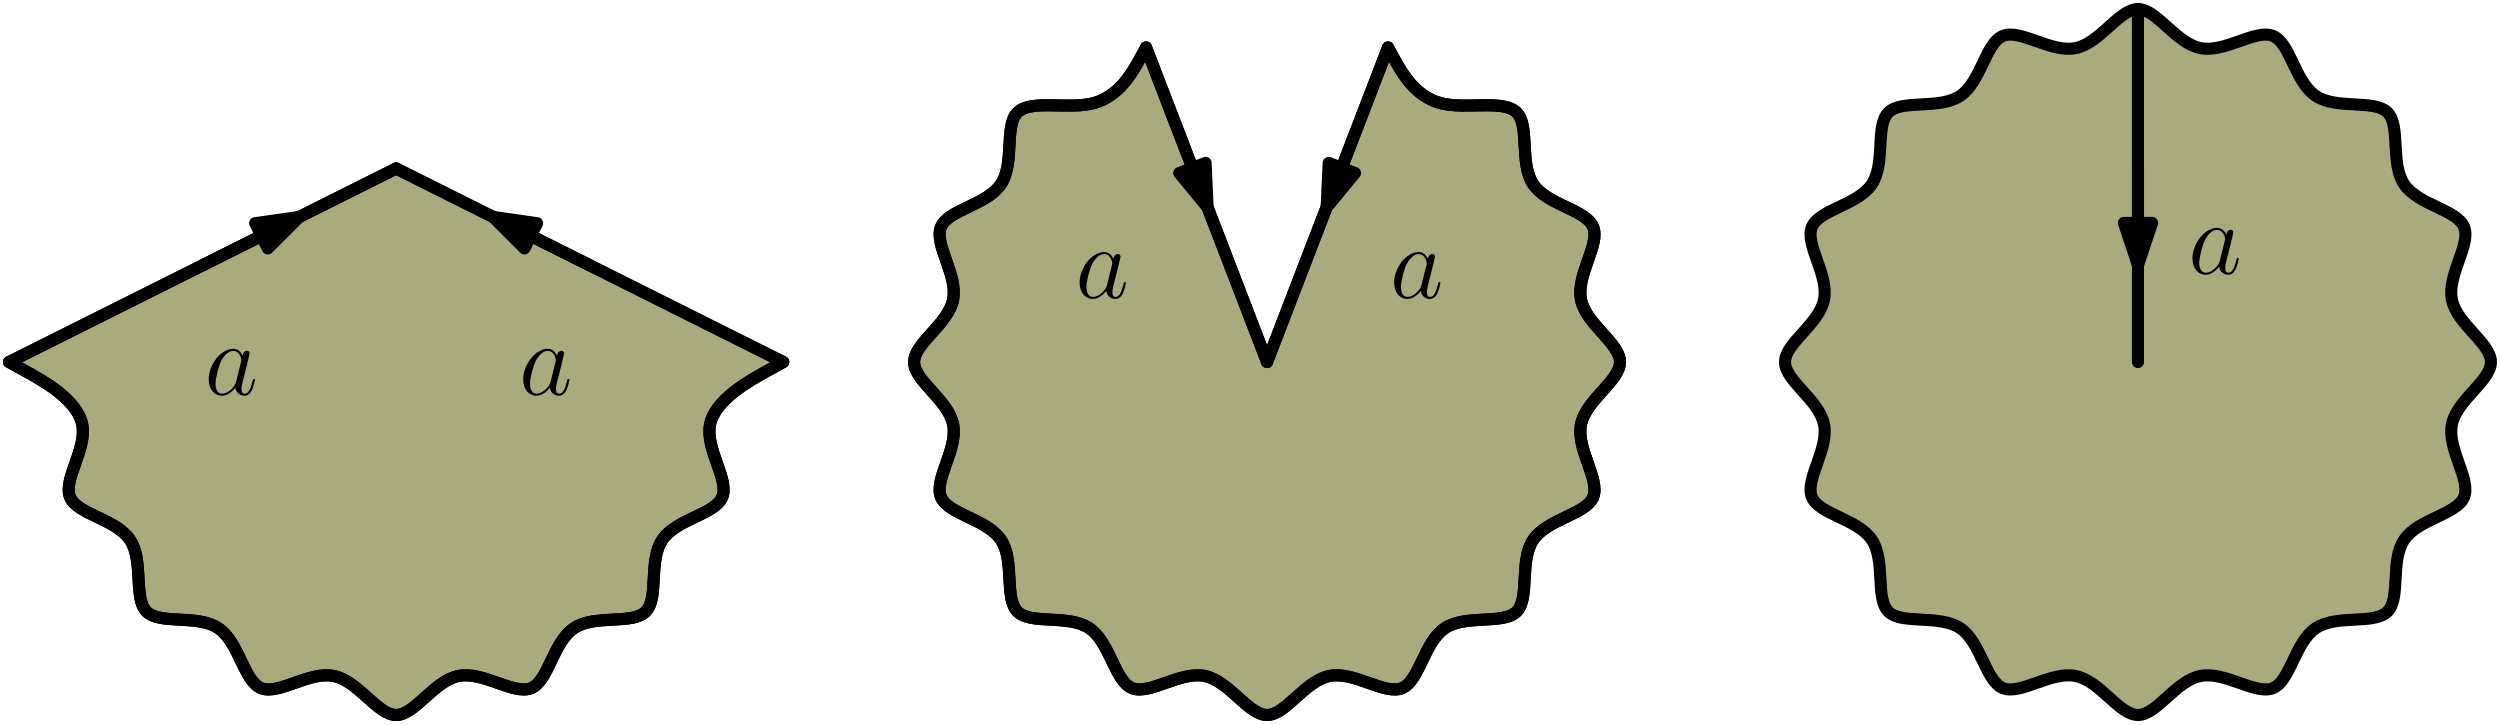
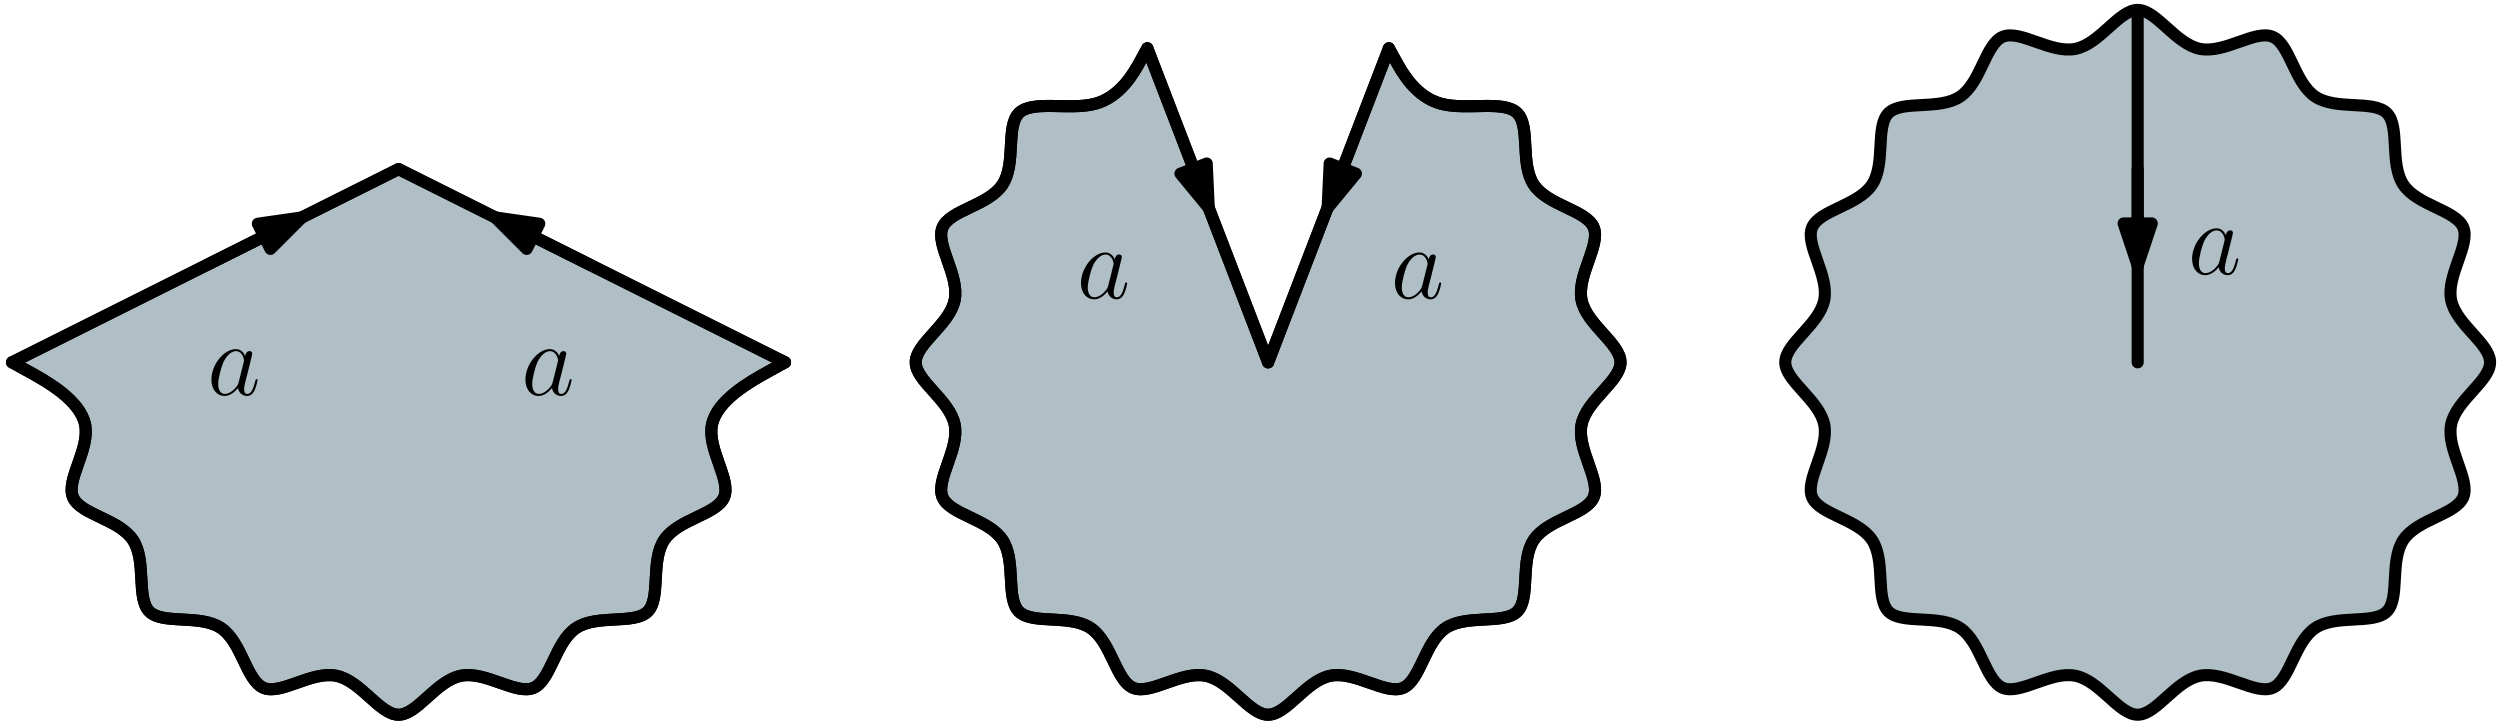
- <svg xmlns="http://www.w3.org/2000/svg" xmlns:xlink="http://www.w3.org/1999/xlink" width="413.359pt" height="119.718pt" viewBox="0 0 413.359 119.718" version="1.1">
+ <svg xmlns="http://www.w3.org/2000/svg" xmlns:xlink="http://www.w3.org/1999/xlink" width="414pt" height="120pt" viewBox="0 0 414 120" version="1.1">
  <defs>
    <g>
      <symbol overflow="visible" id="glyph0-0">
        <path style="stroke:none;" d="" />
      </symbol>
      <symbol overflow="visible" id="glyph0-1">
        <path style="stroke:none;" d="M 5.188 -2.047 C 5.094 -1.75 5.094 -1.719 4.859 -1.391 C 4.484 -0.906 3.719 -0.172 2.906 -0.172 C 2.203 -0.172 1.812 -0.812 1.812 -1.828 C 1.812 -2.766 2.344 -4.703 2.672 -5.422 C 3.25 -6.625 4.062 -7.25 4.734 -7.25 C 5.875 -7.25 6.094 -5.844 6.094 -5.703 C 6.094 -5.688 6.047 -5.453 6.031 -5.422 Z M 6.281 -6.453 C 6.094 -6.906 5.625 -7.594 4.734 -7.594 C 2.797 -7.594 0.688 -5.078 0.688 -2.531 C 0.688 -0.828 1.688 0.172 2.859 0.172 C 3.812 0.172 4.609 -0.562 5.094 -1.141 C 5.266 -0.125 6.078 0.172 6.594 0.172 C 7.109 0.172 7.531 -0.141 7.828 -0.75 C 8.109 -1.344 8.344 -2.391 8.344 -2.469 C 8.344 -2.547 8.281 -2.625 8.172 -2.625 C 8.031 -2.625 8 -2.531 7.938 -2.266 C 7.672 -1.25 7.359 -0.172 6.641 -0.172 C 6.141 -0.172 6.109 -0.625 6.109 -0.969 C 6.109 -1.359 6.172 -1.547 6.312 -2.219 C 6.438 -2.656 6.531 -3.031 6.656 -3.531 C 7.297 -6.109 7.453 -6.734 7.453 -6.828 C 7.453 -7.078 7.266 -7.266 7.016 -7.266 C 6.453 -7.266 6.312 -6.656 6.281 -6.453 Z M 6.281 -6.453 " />
      </symbol>
    </g>
-     <clipPath id="clip1">
-       <path d="M 294 0 L 413 0 L 413 119.719 L 294 119.719 Z M 294 0 " />
-     </clipPath>
-     <clipPath id="clip2">
-       <path d="M 150 6 L 269 6 L 269 119.719 L 150 119.719 Z M 150 6 " />
-     </clipPath>
-     <clipPath id="clip3">
-       <path d="M 0 26 L 131 26 L 131 119.719 L 0 119.719 Z M 0 26 " />
-     </clipPath>
-     <clipPath id="clip4">
-       <path d="M 150 6 L 269 6 L 269 119.719 L 150 119.719 Z M 150 6 " />
-     </clipPath>
-     <clipPath id="clip5">
-       <path d="M 0 58 L 131 58 L 131 119.719 L 0 119.719 Z M 0 58 " />
-     </clipPath>
  </defs>
-   <g id="surface1">
-     <path style=" stroke:none;fill-rule:evenodd;fill:rgb(66.699%,66.699%,49.799%);fill-opacity:1;" d="M 363.824 7.953 C 367.906 8.766 372.949 4.746 375.832 5.941 C 378.719 7.137 379.441 13.543 382.902 15.855 C 386.363 18.168 392.559 16.387 394.766 18.594 C 396.973 20.801 395.191 26.996 397.504 30.457 C 399.816 33.918 406.223 34.641 407.418 37.527 C 408.609 40.41 404.594 45.453 405.406 49.535 C 406.219 53.617 411.859 56.738 411.859 59.859 C 411.859 62.98 406.219 66.102 405.406 70.184 C 404.594 74.266 408.609 79.309 407.418 82.191 C 406.223 85.074 399.816 85.801 397.504 89.262 C 395.191 92.723 396.973 98.918 394.766 101.125 C 392.559 103.332 386.363 101.551 382.902 103.863 C 379.441 106.176 378.719 112.582 375.832 113.777 C 372.949 114.969 367.906 110.953 363.824 111.766 C 359.742 112.578 356.621 118.219 353.5 118.219 C 350.379 118.219 347.258 112.578 343.176 111.766 C 339.094 110.953 334.051 114.969 331.168 113.777 C 328.281 112.582 327.559 106.176 324.098 103.863 C 320.637 101.551 314.441 103.332 312.234 101.125 C 310.027 98.918 311.809 92.723 309.496 89.262 C 307.184 85.801 300.777 85.074 299.582 82.191 C 298.391 79.309 302.406 74.266 301.594 70.184 C 300.781 66.102 295.141 62.98 295.141 59.859 C 295.141 56.738 300.781 53.617 301.594 49.535 C 302.406 45.453 298.391 40.41 299.582 37.527 C 300.777 34.641 307.184 33.918 309.496 30.457 C 311.809 26.996 310.027 20.801 312.234 18.594 C 314.441 16.387 320.637 18.168 324.098 15.855 C 327.559 13.543 328.281 7.137 331.168 5.941 C 334.051 4.746 339.094 8.766 343.176 7.953 C 347.258 7.141 350.379 1.5 353.5 1.5 C 356.621 1.5 359.742 7.141 363.824 7.953 Z M 363.824 7.953 " />
-     <g clip-path="url(#clip1)" clip-rule="nonzero">
-       <path style="fill:none;stroke-width:2;stroke-linecap:round;stroke-linejoin:round;stroke:rgb(0%,0%,0%);stroke-opacity:1;stroke-miterlimit:10;" d="M 394.324 627.906 C 398.406 627.093 403.449 631.113 406.332 629.918 C 409.219 628.722 409.941 622.316 413.402 620.004 C 416.863 617.691 423.059 619.472 425.266 617.265 C 427.473 615.058 425.691 608.863 428.004 605.402 C 430.316 601.941 436.723 601.218 437.918 598.332 C 439.109 595.449 435.094 590.406 435.906 586.324 C 436.719 582.242 442.359 579.121 442.359 576 C 442.359 572.879 436.719 569.757 435.906 565.675 C 435.094 561.593 439.109 556.55 437.918 553.668 C 436.723 550.785 430.316 550.058 428.004 546.597 C 425.691 543.136 427.473 536.941 425.266 534.734 C 423.059 532.527 416.863 534.308 413.402 531.996 C 409.941 529.683 409.219 523.277 406.332 522.082 C 403.449 520.89 398.406 524.906 394.324 524.093 C 390.242 523.281 387.121 517.64 384 517.64 C 380.879 517.64 377.758 523.281 373.676 524.093 C 369.594 524.906 364.551 520.89 361.668 522.082 C 358.781 523.277 358.059 529.683 354.598 531.996 C 351.137 534.308 344.941 532.527 342.734 534.734 C 340.527 536.941 342.309 543.136 339.996 546.597 C 337.684 550.058 331.277 550.785 330.082 553.668 C 328.891 556.55 332.906 561.593 332.094 565.675 C 331.281 569.757 325.641 572.879 325.641 576 C 325.641 579.121 331.281 582.242 332.094 586.324 C 332.906 590.406 328.891 595.449 330.082 598.332 C 331.277 601.218 337.684 601.941 339.996 605.402 C 342.309 608.863 340.527 615.058 342.734 617.265 C 344.941 619.472 351.137 617.691 354.598 620.004 C 358.059 622.316 358.781 628.722 361.668 629.918 C 364.551 631.113 369.594 627.093 373.676 627.906 C 377.758 628.718 380.879 634.359 384 634.359 C 387.121 634.359 390.242 628.718 394.324 627.906 Z M 394.324 627.906 " transform="matrix(1,0,0,-1,-30.5,635.859)" />
-     </g>
-     <path style=" stroke:none;fill-rule:evenodd;fill:rgb(66.699%,66.699%,49.799%);fill-opacity:1;" d="M 209.5 59.859 C 209.5 59.859 209.5 59.859 212.832 51.191 C 216.168 42.527 222.832 25.191 226.168 16.527 C 229.5 7.859 229.5 7.859 229.5 7.859 C 229.5 7.859 229.5 7.859 230.609 9.875 C 231.723 11.891 233.945 15.918 238.152 17.043 C 242.363 18.168 248.559 16.387 250.766 18.594 C 252.973 20.801 251.191 26.996 253.504 30.457 C 255.816 33.918 262.223 34.641 263.418 37.527 C 264.609 40.41 260.594 45.453 261.406 49.535 C 262.219 53.617 267.859 56.738 267.859 59.859 C 267.859 62.98 262.219 66.102 261.406 70.184 C 260.594 74.266 264.609 79.309 263.418 82.191 C 262.223 85.074 255.816 85.801 253.504 89.262 C 251.191 92.723 252.973 98.918 250.766 101.125 C 248.559 103.332 242.363 101.551 238.902 103.863 C 235.441 106.176 234.719 112.582 231.832 113.777 C 228.949 114.969 223.906 110.953 219.824 111.766 C 215.742 112.578 212.621 118.219 209.5 118.219 C 206.379 118.219 203.258 112.578 199.176 111.766 C 195.094 110.953 190.051 114.969 187.168 113.777 C 184.281 112.582 183.559 106.176 180.098 103.863 C 176.637 101.551 170.441 103.332 168.234 101.125 C 166.027 98.918 167.809 92.723 165.496 89.262 C 163.184 85.801 156.777 85.074 155.582 82.191 C 154.391 79.309 158.406 74.266 157.594 70.184 C 156.781 66.102 151.141 62.98 151.141 59.859 C 151.141 56.738 156.781 53.617 157.594 49.535 C 158.406 45.453 154.391 40.41 155.582 37.527 C 156.777 34.641 163.184 33.918 165.496 30.457 C 167.809 26.996 166.027 20.801 168.234 18.594 C 170.441 16.387 176.637 18.168 180.848 17.043 C 185.055 15.918 187.277 11.891 188.391 9.875 C 189.5 7.859 189.5 7.859 189.5 7.859 C 189.5 7.859 189.5 7.859 192.832 16.527 C 196.168 25.191 202.832 42.527 206.168 51.191 C 209.5 59.859 209.5 59.859 209.5 59.859 Z M 209.5 59.859 " />
-     <g clip-path="url(#clip2)" clip-rule="nonzero">
-       <path style="fill:none;stroke-width:2;stroke-linecap:butt;stroke-linejoin:round;stroke:rgb(0%,0%,0%);stroke-opacity:1;stroke-miterlimit:10;" d="M 240 576 C 240 576 240 576 243.332 584.668 C 246.668 593.332 253.332 610.668 256.668 619.332 C 260 628 260 628 260 628 C 260 628 260 628 261.109 625.984 C 262.223 623.968 264.445 619.941 268.652 618.816 C 272.863 617.691 279.059 619.472 281.266 617.265 C 283.473 615.058 281.691 608.863 284.004 605.402 C 286.316 601.941 292.723 601.218 293.918 598.332 C 295.109 595.449 291.094 590.406 291.906 586.324 C 292.719 582.242 298.359 579.121 298.359 576 C 298.359 572.879 292.719 569.757 291.906 565.675 C 291.094 561.593 295.109 556.55 293.918 553.668 C 292.723 550.785 286.316 550.058 284.004 546.597 C 281.691 543.136 283.473 536.941 281.266 534.734 C 279.059 532.527 272.863 534.308 269.402 531.996 C 265.941 529.683 265.219 523.277 262.332 522.082 C 259.449 520.89 254.406 524.906 250.324 524.093 C 246.242 523.281 243.121 517.64 240 517.64 C 236.879 517.64 233.758 523.281 229.676 524.093 C 225.594 524.906 220.551 520.89 217.668 522.082 C 214.781 523.277 214.059 529.683 210.598 531.996 C 207.137 534.308 200.941 532.527 198.734 534.734 C 196.527 536.941 198.309 543.136 195.996 546.597 C 193.684 550.058 187.277 550.785 186.082 553.668 C 184.891 556.55 188.906 561.593 188.094 565.675 C 187.281 569.757 181.641 572.879 181.641 576 C 181.641 579.121 187.281 582.242 188.094 586.324 C 188.906 590.406 184.891 595.449 186.082 598.332 C 187.277 601.218 193.684 601.941 195.996 605.402 C 198.309 608.863 196.527 615.058 198.734 617.265 C 200.941 619.472 207.137 617.691 211.348 618.816 C 215.555 619.941 217.777 623.968 218.891 625.984 C 220 628 220 628 220 628 C 220 628 220 628 223.332 619.332 C 226.668 610.668 233.332 593.332 236.668 584.668 C 240 576 240 576 240 576 Z M 240 576 " transform="matrix(1,0,0,-1,-30.5,635.859)" />
-     </g>
-     <path style=" stroke:none;fill-rule:evenodd;fill:rgb(66.699%,66.699%,49.799%);fill-opacity:1;" d="M 65.5 27.859 C 65.5 27.859 65.5 27.859 76.168 33.191 C 86.832 38.527 108.168 49.191 118.832 54.527 C 129.5 59.859 129.5 59.859 129.5 59.859 C 129.5 59.859 129.5 59.859 126.68 61.422 C 123.859 62.98 118.219 66.102 117.406 70.184 C 116.594 74.266 120.609 79.309 119.418 82.191 C 118.223 85.074 111.816 85.801 109.504 89.262 C 107.191 92.723 108.973 98.918 106.766 101.125 C 104.559 103.332 98.363 101.551 94.902 103.863 C 91.441 106.176 90.719 112.582 87.832 113.777 C 84.949 114.969 79.906 110.953 75.824 111.766 C 71.742 112.578 68.621 118.219 65.5 118.219 C 62.379 118.219 59.258 112.578 55.176 111.766 C 51.094 110.953 46.051 114.969 43.168 113.777 C 40.281 112.582 39.559 106.176 36.098 103.863 C 32.637 101.551 26.441 103.332 24.234 101.125 C 22.027 98.918 23.809 92.723 21.496 89.262 C 19.184 85.801 12.777 85.074 11.582 82.191 C 10.387 79.309 14.406 74.266 13.594 70.184 C 12.781 66.102 7.141 62.98 4.32 61.422 C 1.5 59.859 1.5 59.859 1.5 59.859 C 1.5 59.859 1.5 59.859 12.168 54.527 C 22.832 49.191 44.168 38.527 54.832 33.191 C 65.5 27.859 65.5 27.859 65.5 27.859 Z M 65.5 27.859 " />
-     <g clip-path="url(#clip3)" clip-rule="nonzero">
-       <path style="fill:none;stroke-width:2;stroke-linecap:butt;stroke-linejoin:round;stroke:rgb(0%,0%,0%);stroke-opacity:1;stroke-miterlimit:10;" d="M 96 608 C 96 608 96 608 106.668 602.668 C 117.332 597.332 138.668 586.668 149.332 581.332 C 160 576 160 576 160 576 C 160 576 160 576 157.18 574.437 C 154.359 572.879 148.719 569.757 147.906 565.675 C 147.094 561.593 151.109 556.55 149.918 553.668 C 148.723 550.785 142.316 550.058 140.004 546.597 C 137.691 543.136 139.473 536.941 137.266 534.734 C 135.059 532.527 128.863 534.308 125.402 531.996 C 121.941 529.683 121.219 523.277 118.332 522.082 C 115.449 520.89 110.406 524.906 106.324 524.093 C 102.242 523.281 99.121 517.64 96 517.64 C 92.879 517.64 89.758 523.281 85.676 524.093 C 81.594 524.906 76.551 520.89 73.668 522.082 C 70.781 523.277 70.059 529.683 66.598 531.996 C 63.137 534.308 56.941 532.527 54.734 534.734 C 52.527 536.941 54.309 543.136 51.996 546.597 C 49.684 550.058 43.277 550.785 42.082 553.668 C 40.887 556.55 44.906 561.593 44.094 565.675 C 43.281 569.757 37.641 572.879 34.82 574.437 C 32 576 32 576 32 576 C 32 576 32 576 42.668 581.332 C 53.332 586.668 74.668 597.332 85.332 602.668 C 96 608 96 608 96 608 Z M 96 608 " transform="matrix(1,0,0,-1,-30.5,635.859)" />
-     </g>
-     <path style="fill:none;stroke-width:2;stroke-linecap:round;stroke-linejoin:round;stroke:rgb(0%,0%,0%);stroke-opacity:1;stroke-miterlimit:10;" d="M 384 576 L 384 634.332 " transform="matrix(1,0,0,-1,-30.5,635.859)" />
-     <path style="fill:none;stroke-width:2;stroke-linecap:round;stroke-linejoin:round;stroke:rgb(0%,0%,0%);stroke-opacity:1;stroke-miterlimit:10;" d="M 384 608 L 384 592 " transform="matrix(1,0,0,-1,-30.5,635.859)" />
-     <path style="fill-rule:evenodd;fill:rgb(0%,0%,0%);fill-opacity:1;stroke-width:2;stroke-linecap:round;stroke-linejoin:round;stroke:rgb(0%,0%,0%);stroke-opacity:1;stroke-miterlimit:10;" d="M 384 592 L 386.332 599 L 381.668 599 Z M 384 592 " transform="matrix(1,0,0,-1,-30.5,635.859)" />
+   <g id="surface2725">
+     <path style="fill-rule:evenodd;fill:rgb(69%,74.5%,77.3%);fill-opacity:1;stroke-width:2;stroke-linecap:round;stroke-linejoin:round;stroke:rgb(0%,0%,0%);stroke-opacity:1;stroke-miterlimit:10;" d="M 394.324 627.906 C 398.406 627.094 403.449 631.113 406.332 629.918 C 409.219 628.723 409.941 622.316 413.402 620.004 C 416.863 617.691 423.059 619.473 425.266 617.266 C 427.473 615.059 425.691 608.863 428.004 605.402 C 430.316 601.941 436.723 601.219 437.918 598.332 C 439.113 595.449 435.094 590.406 435.906 586.324 C 436.719 582.242 442.359 579.121 442.359 576 C 442.359 572.879 436.719 569.758 435.906 565.676 C 435.094 561.594 439.113 556.551 437.918 553.668 C 436.723 550.781 430.316 550.059 428.004 546.598 C 425.691 543.137 427.473 536.941 425.266 534.734 C 423.059 532.527 416.863 534.309 413.402 531.996 C 409.941 529.684 409.219 523.277 406.332 522.082 C 403.449 520.887 398.406 524.906 394.324 524.094 C 390.242 523.281 387.121 517.641 384 517.641 C 380.879 517.641 377.758 523.281 373.676 524.094 C 369.594 524.906 364.551 520.887 361.668 522.082 C 358.781 523.277 358.059 529.684 354.598 531.996 C 351.137 534.309 344.941 532.527 342.734 534.734 C 340.527 536.941 342.309 543.137 339.996 546.598 C 337.684 550.059 331.277 550.781 330.082 553.668 C 328.887 556.551 332.906 561.594 332.094 565.676 C 331.281 569.758 325.641 572.879 325.641 576 C 325.641 579.121 331.281 582.242 332.094 586.324 C 332.906 590.406 328.887 595.449 330.082 598.332 C 331.277 601.219 337.684 601.941 339.996 605.402 C 342.309 608.863 340.527 615.059 342.734 617.266 C 344.941 619.473 351.137 617.691 354.598 620.004 C 358.059 622.316 358.781 628.723 361.668 629.918 C 364.551 631.113 369.594 627.094 373.676 627.906 C 377.758 628.719 380.879 634.359 384 634.359 C 387.121 634.359 390.242 628.719 394.324 627.906 Z M 394.324 627.906 " transform="matrix(1,0,0,-1,-30,636)" />
+     <path style="fill-rule:evenodd;fill:rgb(69%,74.5%,77.3%);fill-opacity:1;stroke-width:2;stroke-linecap:butt;stroke-linejoin:round;stroke:rgb(0%,0%,0%);stroke-opacity:1;stroke-miterlimit:10;" d="M 240 576 C 240 576 240 576 243.332 584.668 C 246.668 593.332 253.332 610.668 256.668 619.332 C 260 628 260 628 260 628 C 260 628 260 628 261.109 625.984 C 262.223 623.969 264.445 619.941 268.652 618.816 C 272.863 617.691 279.059 619.473 281.266 617.266 C 283.473 615.059 281.691 608.863 284.004 605.402 C 286.316 601.941 292.723 601.219 293.918 598.332 C 295.113 595.449 291.094 590.406 291.906 586.324 C 292.719 582.242 298.359 579.121 298.359 576 C 298.359 572.879 292.719 569.758 291.906 565.676 C 291.094 561.594 295.113 556.551 293.918 553.668 C 292.723 550.781 286.316 550.059 284.004 546.598 C 281.691 543.137 283.473 536.941 281.266 534.734 C 279.059 532.527 272.863 534.309 269.402 531.996 C 265.941 529.684 265.219 523.277 262.332 522.082 C 259.449 520.887 254.406 524.906 250.324 524.094 C 246.242 523.281 243.121 517.641 240 517.641 C 236.879 517.641 233.758 523.281 229.676 524.094 C 225.594 524.906 220.551 520.887 217.668 522.082 C 214.781 523.277 214.059 529.684 210.598 531.996 C 207.137 534.309 200.941 532.527 198.734 534.734 C 196.527 536.941 198.309 543.137 195.996 546.598 C 193.684 550.059 187.277 550.781 186.082 553.668 C 184.887 556.551 188.906 561.594 188.094 565.676 C 187.281 569.758 181.641 572.879 181.641 576 C 181.641 579.121 187.281 582.242 188.094 586.324 C 188.906 590.406 184.887 595.449 186.082 598.332 C 187.277 601.219 193.684 601.941 195.996 605.402 C 198.309 608.863 196.527 615.059 198.734 617.266 C 200.941 619.473 207.137 617.691 211.348 618.816 C 215.555 619.941 217.777 623.969 218.891 625.984 C 220 628 220 628 220 628 C 220 628 220 628 223.332 619.332 C 226.668 610.668 233.332 593.332 236.668 584.668 C 240 576 240 576 240 576 Z M 240 576 " transform="matrix(1,0,0,-1,-30,636)" />
+     <path style="fill-rule:evenodd;fill:rgb(69%,74.5%,77.3%);fill-opacity:1;stroke-width:2;stroke-linecap:butt;stroke-linejoin:round;stroke:rgb(0%,0%,0%);stroke-opacity:1;stroke-miterlimit:10;" d="M 96 608 C 96 608 96 608 106.668 602.668 C 117.332 597.332 138.668 586.668 149.332 581.332 C 160 576 160 576 160 576 C 160 576 160 576 157.18 574.438 C 154.359 572.879 148.719 569.758 147.906 565.676 C 147.094 561.594 151.113 556.551 149.918 553.668 C 148.723 550.781 142.316 550.059 140.004 546.598 C 137.691 543.137 139.473 536.941 137.266 534.734 C 135.059 532.527 128.863 534.309 125.402 531.996 C 121.941 529.684 121.219 523.277 118.332 522.082 C 115.449 520.887 110.406 524.906 106.324 524.094 C 102.242 523.281 99.121 517.641 96 517.641 C 92.879 517.641 89.758 523.281 85.676 524.094 C 81.594 524.906 76.551 520.887 73.668 522.082 C 70.781 523.277 70.059 529.684 66.598 531.996 C 63.137 534.309 56.941 532.527 54.734 534.734 C 52.527 536.941 54.309 543.137 51.996 546.598 C 49.684 550.059 43.277 550.781 42.082 553.668 C 40.887 556.551 44.906 561.594 44.094 565.676 C 43.281 569.758 37.641 572.879 34.82 574.438 C 32 576 32 576 32 576 C 32 576 32 576 42.668 581.332 C 53.332 586.668 74.668 597.332 85.332 602.668 C 96 608 96 608 96 608 Z M 96 608 " transform="matrix(1,0,0,-1,-30,636)" />
+     <path style="fill:none;stroke-width:2;stroke-linecap:round;stroke-linejoin:round;stroke:rgb(0%,0%,0%);stroke-opacity:1;stroke-miterlimit:10;" d="M 384 576 L 384 634.332 " transform="matrix(1,0,0,-1,-30,636)" />
+     <path style="fill:none;stroke-width:2;stroke-linecap:round;stroke-linejoin:round;stroke:rgb(0%,0%,0%);stroke-opacity:1;stroke-miterlimit:10;" d="M 384 608 L 384 592 " transform="matrix(1,0,0,-1,-30,636)" />
+     <path style="fill-rule:evenodd;fill:rgb(0%,0%,0%);fill-opacity:1;stroke-width:2;stroke-linecap:round;stroke-linejoin:round;stroke:rgb(0%,0%,0%);stroke-opacity:1;stroke-miterlimit:10;" d="M 384 592 L 386.332 599 L 381.668 599 Z M 384 592 " transform="matrix(1,0,0,-1,-30,636)" />
    <g style="fill:rgb(0%,0%,0%);fill-opacity:1;">
-       <use xlink:href="#glyph0-1" x="361.822" y="45.262" />
+       <use xlink:href="#glyph0-1" x="362.322" y="45.403" />
    </g>
    <g style="fill:rgb(0%,0%,0%);fill-opacity:1;">
-       <use xlink:href="#glyph0-1" x="229.822" y="49.262" />
+       <use xlink:href="#glyph0-1" x="230.322" y="49.403" />
    </g>
-     <g clip-path="url(#clip4)" clip-rule="nonzero">
-       <path style="fill:none;stroke-width:2;stroke-linecap:round;stroke-linejoin:round;stroke:rgb(0%,0%,0%);stroke-opacity:1;stroke-miterlimit:10;" d="M 220 628 C 220 628 220 628 218.891 625.984 C 217.777 623.968 215.555 619.941 211.348 618.816 C 207.137 617.691 200.941 619.472 198.734 617.265 C 196.527 615.058 198.309 608.863 195.996 605.402 C 193.684 601.941 187.277 601.218 186.082 598.332 C 184.891 595.449 188.906 590.406 188.094 586.324 C 187.281 582.242 181.641 579.121 181.641 576 C 181.641 572.879 187.281 569.757 188.094 565.675 C 188.906 561.593 184.891 556.55 186.082 553.668 C 187.277 550.785 193.684 550.058 195.996 546.597 C 198.309 543.136 196.527 536.941 198.734 534.734 C 200.941 532.527 207.137 534.308 210.598 531.996 C 214.059 529.683 214.781 523.277 217.668 522.082 C 220.551 520.89 225.594 524.906 229.676 524.093 C 233.758 523.281 236.879 517.64 240 517.64 C 243.121 517.64 246.242 523.281 250.324 524.093 C 254.406 524.906 259.449 520.89 262.332 522.082 C 265.219 523.277 265.941 529.683 269.402 531.996 C 272.863 534.308 279.059 532.527 281.266 534.734 C 283.473 536.941 281.691 543.136 284.004 546.597 C 286.316 550.058 292.723 550.785 293.918 553.668 C 295.109 556.55 291.094 561.593 291.906 565.675 C 292.719 569.757 298.359 572.879 298.359 576 C 298.359 579.121 292.719 582.242 291.906 586.324 C 291.094 590.406 295.109 595.449 293.918 598.332 C 292.723 601.218 286.316 601.941 284.004 605.402 C 281.691 608.863 283.473 615.058 281.266 617.265 C 279.059 619.472 272.863 617.691 268.652 618.816 C 264.445 619.941 262.223 623.968 261.109 625.984 C 260 628 260 628 260 628 " transform="matrix(1,0,0,-1,-30.5,635.859)" />
+     <path style="fill:none;stroke-width:2;stroke-linecap:round;stroke-linejoin:round;stroke:rgb(0%,0%,0%);stroke-opacity:1;stroke-miterlimit:10;" d="M 220 628 C 220 628 220 628 218.891 625.984 C 217.777 623.969 215.555 619.941 211.348 618.816 C 207.137 617.691 200.941 619.473 198.734 617.266 C 196.527 615.059 198.309 608.863 195.996 605.402 C 193.684 601.941 187.277 601.219 186.082 598.332 C 184.887 595.449 188.906 590.406 188.094 586.324 C 187.281 582.242 181.641 579.121 181.641 576 C 181.641 572.879 187.281 569.758 188.094 565.676 C 188.906 561.594 184.887 556.551 186.082 553.668 C 187.277 550.781 193.684 550.059 195.996 546.598 C 198.309 543.137 196.527 536.941 198.734 534.734 C 200.941 532.527 207.137 534.309 210.598 531.996 C 214.059 529.684 214.781 523.277 217.668 522.082 C 220.551 520.887 225.594 524.906 229.676 524.094 C 233.758 523.281 236.879 517.641 240 517.641 C 243.121 517.641 246.242 523.281 250.324 524.094 C 254.406 524.906 259.449 520.887 262.332 522.082 C 265.219 523.277 265.941 529.684 269.402 531.996 C 272.863 534.309 279.059 532.527 281.266 534.734 C 283.473 536.941 281.691 543.137 284.004 546.598 C 286.316 550.059 292.723 550.781 293.918 553.668 C 295.113 556.551 291.094 561.594 291.906 565.676 C 292.719 569.758 298.359 572.879 298.359 576 C 298.359 579.121 292.719 582.242 291.906 586.324 C 291.094 590.406 295.113 595.449 293.918 598.332 C 292.723 601.219 286.316 601.941 284.004 605.402 C 281.691 608.863 283.473 615.059 281.266 617.266 C 279.059 619.473 272.863 617.691 268.652 618.816 C 264.445 619.941 262.223 623.969 261.109 625.984 C 260 628 260 628 260 628 " transform="matrix(1,0,0,-1,-30,636)" />
+     <path style="fill:none;stroke-width:2;stroke-linecap:round;stroke-linejoin:round;stroke:rgb(0%,0%,0%);stroke-opacity:1;stroke-miterlimit:10;" d="M 240 576 L 220 628 " transform="matrix(1,0,0,-1,-30,636)" />
+     <path style="fill:none;stroke-width:2;stroke-linecap:round;stroke-linejoin:round;stroke:rgb(0%,0%,0%);stroke-opacity:1;stroke-miterlimit:10;" d="M 240 576 L 260 628 " transform="matrix(1,0,0,-1,-30,636)" />
+     <g style="fill:rgb(0%,0%,0%);fill-opacity:1;">
+       <use xlink:href="#glyph0-1" x="178.322" y="49.403" />
    </g>
-     <path style="fill:none;stroke-width:2;stroke-linecap:round;stroke-linejoin:round;stroke:rgb(0%,0%,0%);stroke-opacity:1;stroke-miterlimit:10;" d="M 240 576 L 220 628 " transform="matrix(1,0,0,-1,-30.5,635.859)" />
-     <path style="fill:none;stroke-width:2;stroke-linecap:round;stroke-linejoin:round;stroke:rgb(0%,0%,0%);stroke-opacity:1;stroke-miterlimit:10;" d="M 240 576 L 260 628 " transform="matrix(1,0,0,-1,-30.5,635.859)" />
+     <path style="fill:none;stroke-width:2;stroke-linecap:butt;stroke-linejoin:round;stroke:rgb(0%,0%,0%);stroke-opacity:1;stroke-miterlimit:10;" d="M 228.066 607.031 L 230.172 601.551 " transform="matrix(1,0,0,-1,-30,636)" />
+     <path style="fill-rule:evenodd;fill:rgb(0%,0%,0%);fill-opacity:1;stroke-width:2;stroke-linecap:butt;stroke-linejoin:round;stroke:rgb(0%,0%,0%);stroke-opacity:1;stroke-miterlimit:10;" d="M 230.172 601.551 L 229.836 608.922 L 225.484 607.246 Z M 230.172 601.551 " transform="matrix(1,0,0,-1,-30,636)" />
+     <path style="fill:none;stroke-width:2;stroke-linecap:butt;stroke-linejoin:round;stroke:rgb(0%,0%,0%);stroke-opacity:1;stroke-miterlimit:10;" d="M 251.961 607.031 L 249.852 601.551 " transform="matrix(1,0,0,-1,-30,636)" />
+     <path style="fill-rule:evenodd;fill:rgb(0%,0%,0%);fill-opacity:1;stroke-width:2;stroke-linecap:butt;stroke-linejoin:round;stroke:rgb(0%,0%,0%);stroke-opacity:1;stroke-miterlimit:10;" d="M 249.852 601.551 L 254.543 607.246 L 250.191 608.922 Z M 249.852 601.551 " transform="matrix(1,0,0,-1,-30,636)" />
    <g style="fill:rgb(0%,0%,0%);fill-opacity:1;">
-       <use xlink:href="#glyph0-1" x="177.822" y="49.262" />
+       <use xlink:href="#glyph0-1" x="86.322" y="65.403" />
    </g>
-     <path style="fill:none;stroke-width:2;stroke-linecap:butt;stroke-linejoin:round;stroke:rgb(0%,0%,0%);stroke-opacity:1;stroke-miterlimit:10;" d="M 228.066 607.031 L 230.172 601.55 " transform="matrix(1,0,0,-1,-30.5,635.859)" />
-     <path style="fill-rule:evenodd;fill:rgb(0%,0%,0%);fill-opacity:1;stroke-width:2;stroke-linecap:butt;stroke-linejoin:round;stroke:rgb(0%,0%,0%);stroke-opacity:1;stroke-miterlimit:10;" d="M 230.172 601.55 L 229.836 608.922 L 225.484 607.246 Z M 230.172 601.55 " transform="matrix(1,0,0,-1,-30.5,635.859)" />
-     <path style="fill:none;stroke-width:2;stroke-linecap:butt;stroke-linejoin:round;stroke:rgb(0%,0%,0%);stroke-opacity:1;stroke-miterlimit:10;" d="M 251.961 607.031 L 249.852 601.55 " transform="matrix(1,0,0,-1,-30.5,635.859)" />
-     <path style="fill-rule:evenodd;fill:rgb(0%,0%,0%);fill-opacity:1;stroke-width:2;stroke-linecap:butt;stroke-linejoin:round;stroke:rgb(0%,0%,0%);stroke-opacity:1;stroke-miterlimit:10;" d="M 249.852 601.55 L 254.543 607.246 L 250.191 608.922 Z M 249.852 601.55 " transform="matrix(1,0,0,-1,-30.5,635.859)" />
+     <path style="fill:none;stroke-width:2;stroke-linecap:round;stroke-linejoin:round;stroke:rgb(0%,0%,0%);stroke-opacity:1;stroke-miterlimit:10;" d="M 32 576 C 32 576 32 576 34.82 574.438 C 37.641 572.879 43.281 569.758 44.094 565.676 C 44.906 561.594 40.887 556.551 42.082 553.668 C 43.277 550.781 49.684 550.059 51.996 546.598 C 54.309 543.137 52.527 536.941 54.734 534.734 C 56.941 532.527 63.137 534.309 66.598 531.996 C 70.059 529.684 70.781 523.277 73.668 522.082 C 76.551 520.887 81.594 524.906 85.676 524.094 C 89.758 523.281 92.879 517.641 96 517.641 C 99.121 517.641 102.242 523.281 106.324 524.094 C 110.406 524.906 115.449 520.887 118.332 522.082 C 121.219 523.277 121.941 529.684 125.402 531.996 C 128.863 534.309 135.059 532.527 137.266 534.734 C 139.473 536.941 137.691 543.137 140.004 546.598 C 142.316 550.059 148.723 550.781 149.918 553.668 C 151.113 556.551 147.094 561.594 147.906 565.676 C 148.719 569.758 154.359 572.879 157.18 574.438 C 160 576 160 576 160 576 " transform="matrix(1,0,0,-1,-30,636)" />
+     <path style="fill:none;stroke-width:2;stroke-linecap:round;stroke-linejoin:round;stroke:rgb(0%,0%,0%);stroke-opacity:1;stroke-miterlimit:10;" d="M 96 608 L 32 576 " transform="matrix(1,0,0,-1,-30,636)" />
+     <path style="fill:none;stroke-width:2;stroke-linecap:round;stroke-linejoin:round;stroke:rgb(0%,0%,0%);stroke-opacity:1;stroke-miterlimit:10;" d="M 96 608 L 160 576 " transform="matrix(1,0,0,-1,-30,636)" />
    <g style="fill:rgb(0%,0%,0%);fill-opacity:1;">
-       <use xlink:href="#glyph0-1" x="85.822" y="65.262" />
+       <use xlink:href="#glyph0-1" x="34.322" y="65.403" />
    </g>
-     <g clip-path="url(#clip5)" clip-rule="nonzero">
-       <path style="fill:none;stroke-width:2;stroke-linecap:round;stroke-linejoin:round;stroke:rgb(0%,0%,0%);stroke-opacity:1;stroke-miterlimit:10;" d="M 32 576 C 32 576 32 576 34.82 574.437 C 37.641 572.879 43.281 569.757 44.094 565.675 C 44.906 561.593 40.887 556.55 42.082 553.668 C 43.277 550.785 49.684 550.058 51.996 546.597 C 54.309 543.136 52.527 536.941 54.734 534.734 C 56.941 532.527 63.137 534.308 66.598 531.996 C 70.059 529.683 70.781 523.277 73.668 522.082 C 76.551 520.89 81.594 524.906 85.676 524.093 C 89.758 523.281 92.879 517.64 96 517.64 C 99.121 517.64 102.242 523.281 106.324 524.093 C 110.406 524.906 115.449 520.89 118.332 522.082 C 121.219 523.277 121.941 529.683 125.402 531.996 C 128.863 534.308 135.059 532.527 137.266 534.734 C 139.473 536.941 137.691 543.136 140.004 546.597 C 142.316 550.058 148.723 550.785 149.918 553.668 C 151.109 556.55 147.094 561.593 147.906 565.675 C 148.719 569.757 154.359 572.879 157.18 574.437 C 160 576 160 576 160 576 " transform="matrix(1,0,0,-1,-30.5,635.859)" />
-     </g>
-     <path style="fill:none;stroke-width:2;stroke-linecap:round;stroke-linejoin:round;stroke:rgb(0%,0%,0%);stroke-opacity:1;stroke-miterlimit:10;" d="M 96 608 L 32 576 " transform="matrix(1,0,0,-1,-30.5,635.859)" />
-     <path style="fill:none;stroke-width:2;stroke-linecap:round;stroke-linejoin:round;stroke:rgb(0%,0%,0%);stroke-opacity:1;stroke-miterlimit:10;" d="M 96 608 L 160 576 " transform="matrix(1,0,0,-1,-30.5,635.859)" />
-     <g style="fill:rgb(0%,0%,0%);fill-opacity:1;">
-       <use xlink:href="#glyph0-1" x="33.822" y="65.262" />
-     </g>
-     <path style="fill:none;stroke-width:2;stroke-linecap:butt;stroke-linejoin:round;stroke:rgb(0%,0%,0%);stroke-opacity:1;stroke-miterlimit:10;" d="M 64 592 L 80 600 " transform="matrix(1,0,0,-1,-30.5,635.859)" />
-     <path style="fill-rule:evenodd;fill:rgb(0%,0%,0%);fill-opacity:1;stroke-width:2;stroke-linecap:butt;stroke-linejoin:round;stroke:rgb(0%,0%,0%);stroke-opacity:1;stroke-miterlimit:10;" d="M 80 600 L 72.695 598.953 L 74.781 594.785 Z M 80 600 " transform="matrix(1,0,0,-1,-30.5,635.859)" />
-     <path style="fill:none;stroke-width:2;stroke-linecap:butt;stroke-linejoin:round;stroke:rgb(0%,0%,0%);stroke-opacity:1;stroke-miterlimit:10;" d="M 128 592 L 112 600 " transform="matrix(1,0,0,-1,-30.5,635.859)" />
-     <path style="fill-rule:evenodd;fill:rgb(0%,0%,0%);fill-opacity:1;stroke-width:2;stroke-linecap:butt;stroke-linejoin:round;stroke:rgb(0%,0%,0%);stroke-opacity:1;stroke-miterlimit:10;" d="M 112 600 L 117.219 594.785 L 119.305 598.953 Z M 112 600 " transform="matrix(1,0,0,-1,-30.5,635.859)" />
+     <path style="fill:none;stroke-width:2;stroke-linecap:butt;stroke-linejoin:round;stroke:rgb(0%,0%,0%);stroke-opacity:1;stroke-miterlimit:10;" d="M 64 592 L 80 600 " transform="matrix(1,0,0,-1,-30,636)" />
+     <path style="fill-rule:evenodd;fill:rgb(0%,0%,0%);fill-opacity:1;stroke-width:2;stroke-linecap:butt;stroke-linejoin:round;stroke:rgb(0%,0%,0%);stroke-opacity:1;stroke-miterlimit:10;" d="M 80 600 L 72.695 598.953 L 74.781 594.785 Z M 80 600 " transform="matrix(1,0,0,-1,-30,636)" />
+     <path style="fill:none;stroke-width:2;stroke-linecap:butt;stroke-linejoin:round;stroke:rgb(0%,0%,0%);stroke-opacity:1;stroke-miterlimit:10;" d="M 128 592 L 112 600 " transform="matrix(1,0,0,-1,-30,636)" />
+     <path style="fill-rule:evenodd;fill:rgb(0%,0%,0%);fill-opacity:1;stroke-width:2;stroke-linecap:butt;stroke-linejoin:round;stroke:rgb(0%,0%,0%);stroke-opacity:1;stroke-miterlimit:10;" d="M 112 600 L 117.219 594.785 L 119.305 598.953 Z M 112 600 " transform="matrix(1,0,0,-1,-30,636)" />
  </g>
</svg>
